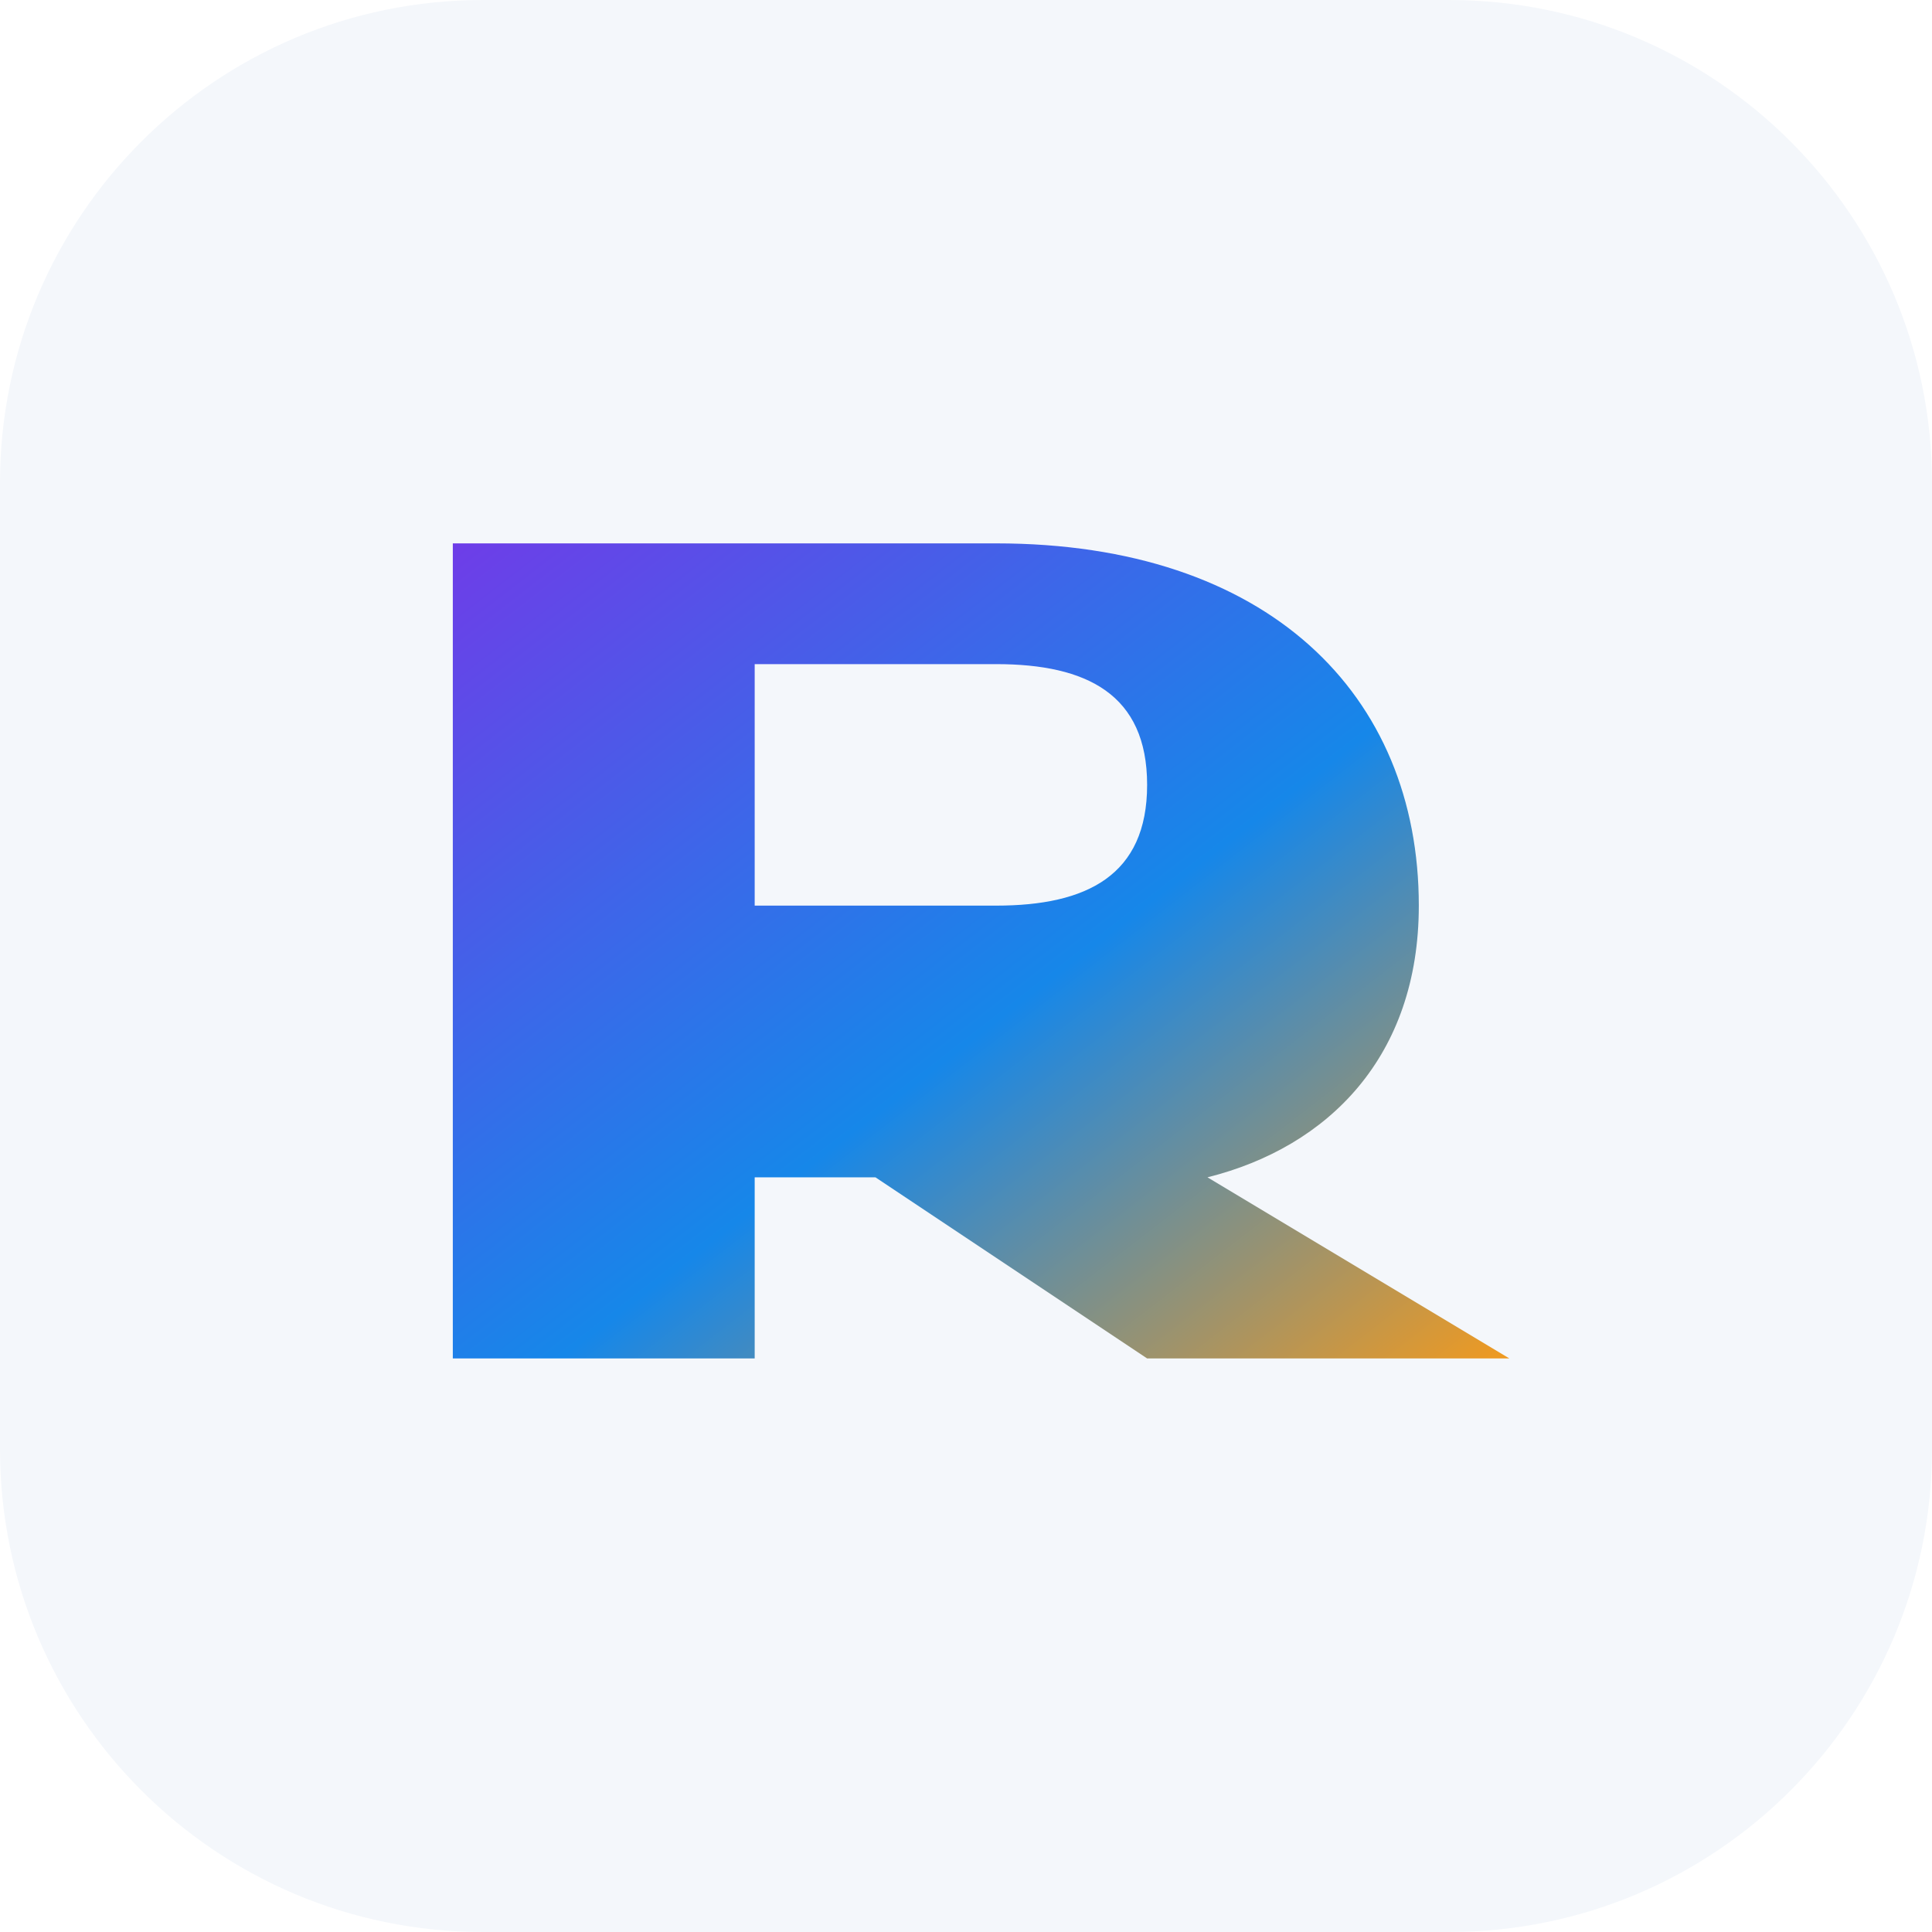
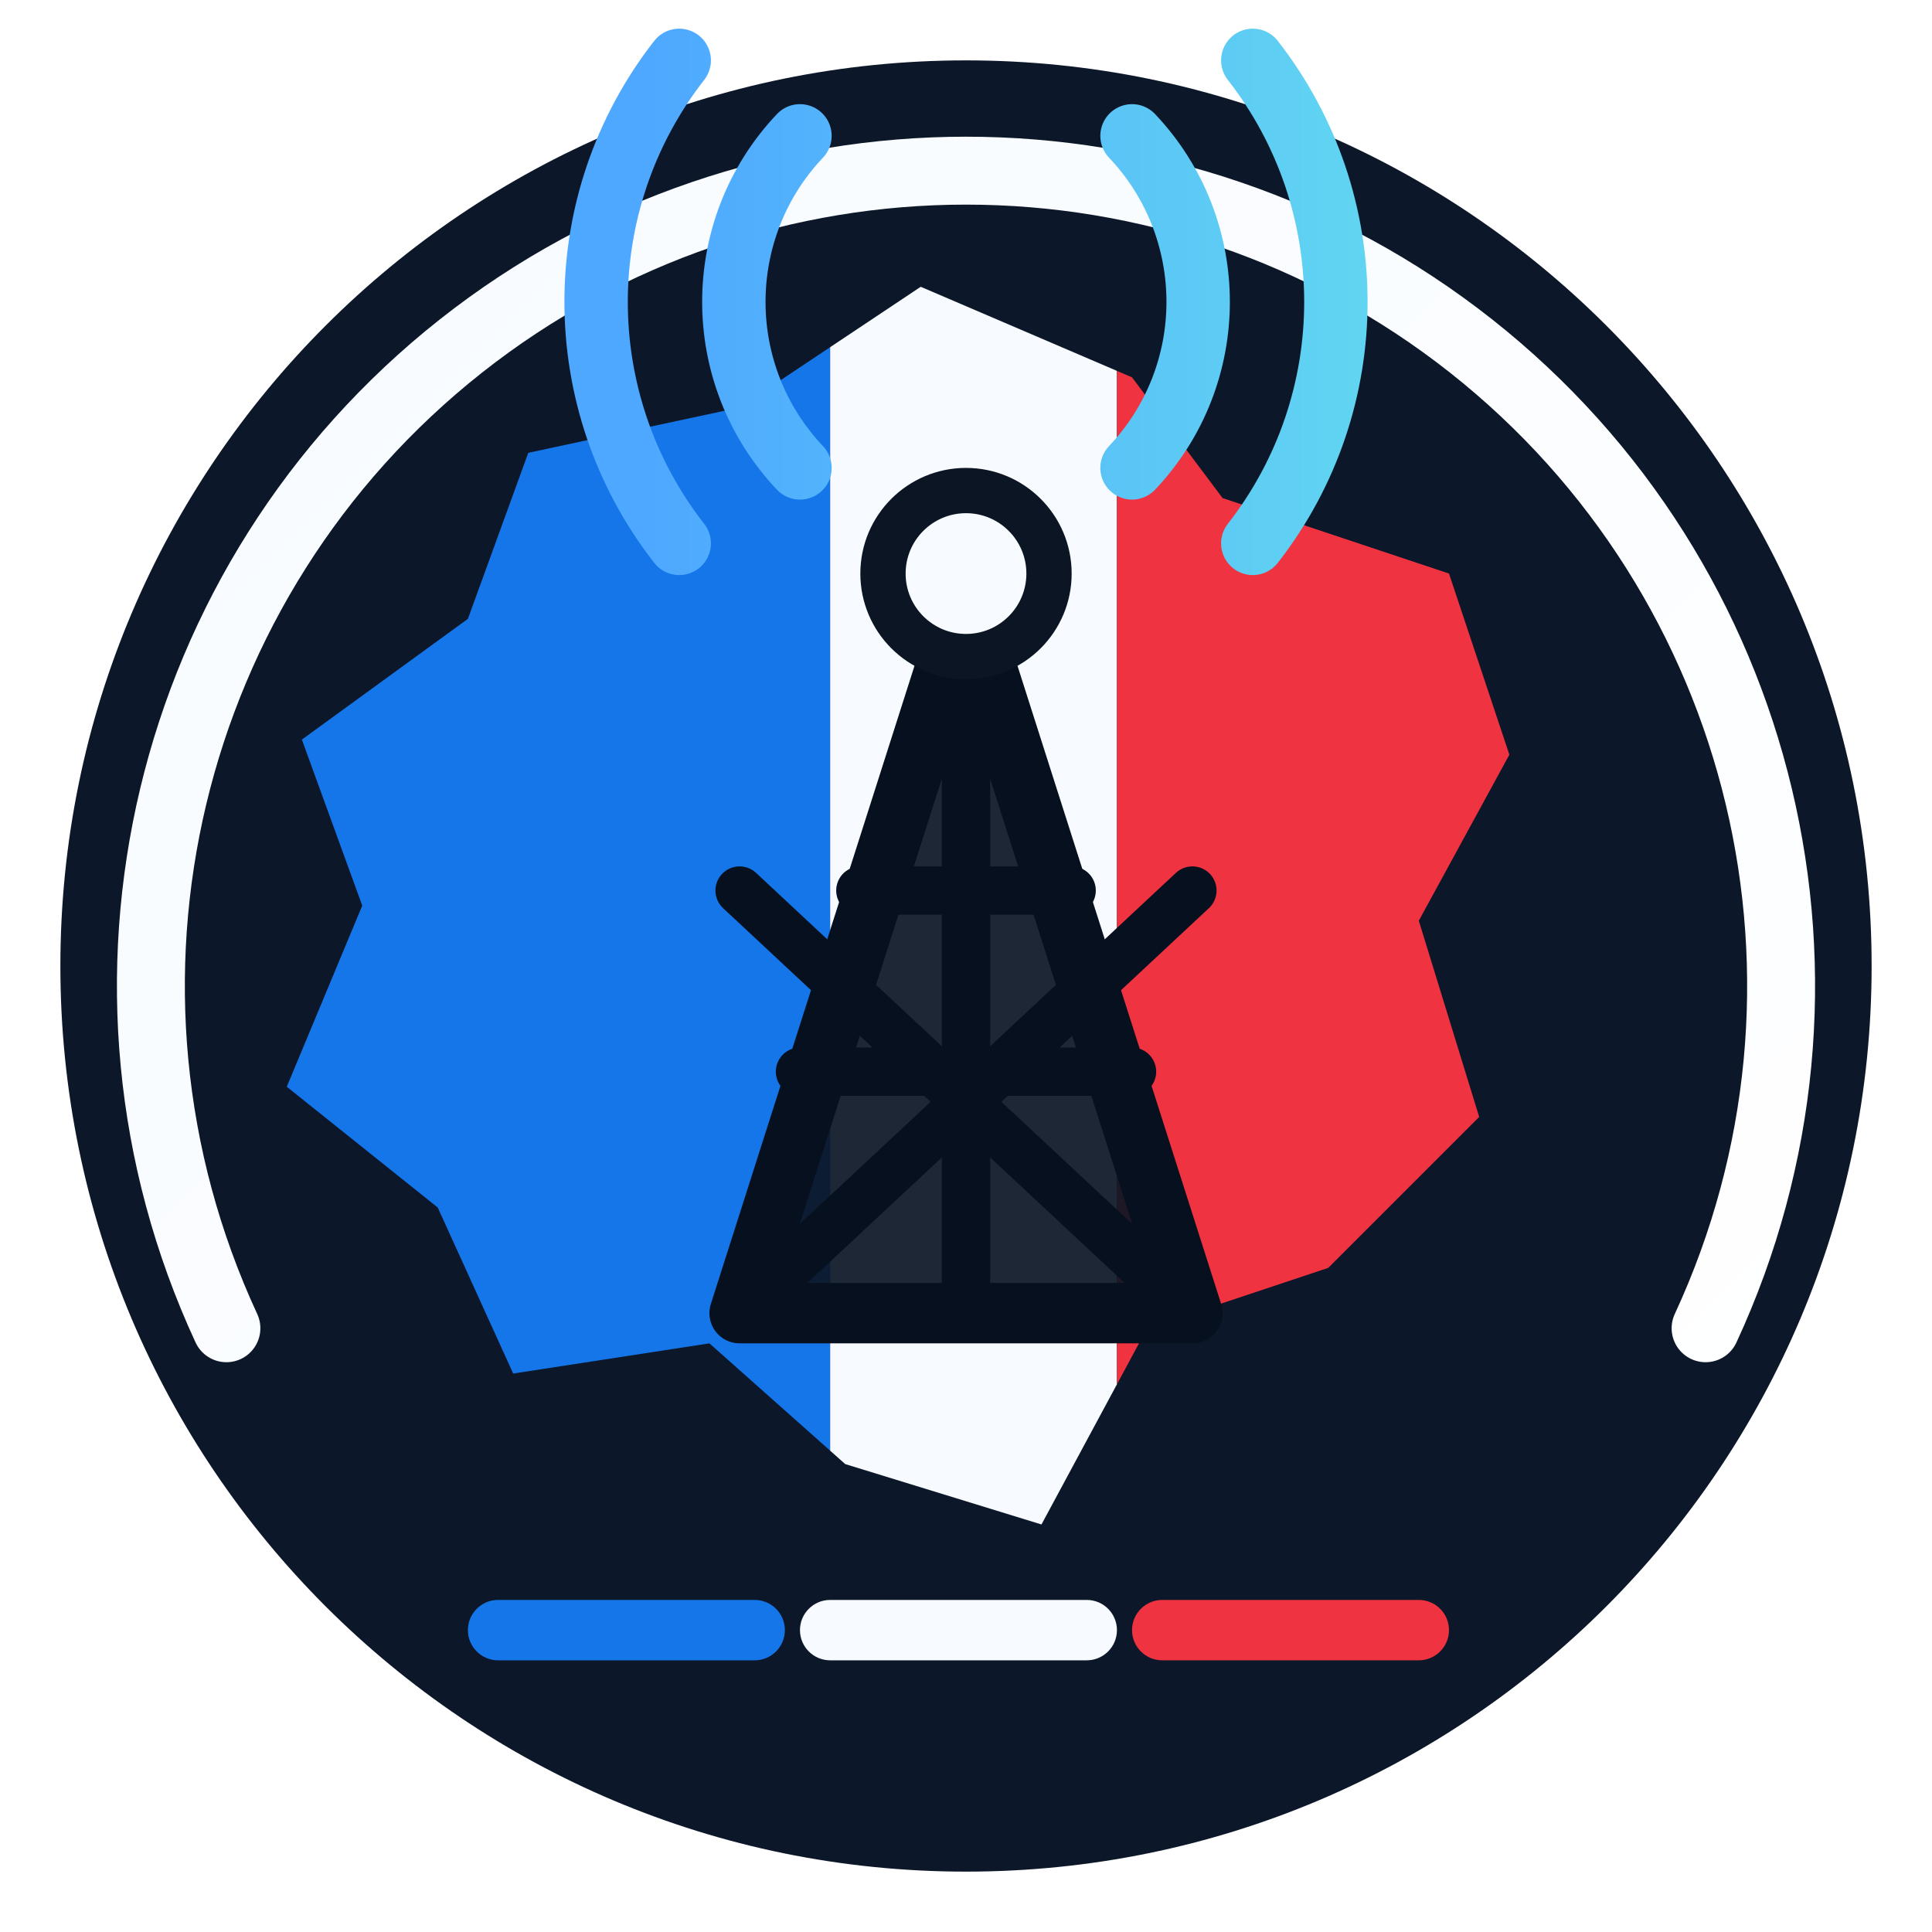
- <svg xmlns="http://www.w3.org/2000/svg" viewBox="0 0 64 64">
+ <svg xmlns="http://www.w3.org/2000/svg" viewBox="0 0 128 128">
  <defs>
-     <linearGradient id="g" x1="0" y1="0" x2="1" y2="1">
-       <stop stop-color="#6e3de8" />
-       <stop offset=".55" stop-color="#1687e9" />
-       <stop offset="1" stop-color="#f09a20" />
+     <clipPath id="france">
+       <path d="M61 19 75 25 81 33 96 38 100 50 94 61 98 74 88 84 76 88 69 101 56 97 47 89 34 91 29 80 19 72 24 60 20 49 31 41 35 30 49 27Z" />
+     </clipPath>
+     <linearGradient id="ring" x1="15" y1="16" x2="112" y2="112" gradientUnits="userSpaceOnUse">
+       <stop stop-color="#f7fbff" />
+       <stop offset="1" stop-color="#ffffff" />
+     </linearGradient>
+     <linearGradient id="wave" x1="43" y1="18" x2="91" y2="18" gradientUnits="userSpaceOnUse">
+       <stop stop-color="#4ea8ff" />
+       <stop offset="1" stop-color="#61d5f1" />
    </linearGradient>
  </defs>
-   <rect width="64" height="64" rx="16" fill="#f4f7fb" />
-   <path d="M15 45V18h18c9 0 14 5 14 12 0 5-3 8-7 9l10 6H38l-9-6h-4v6H15Zm10-15h8c3 0 5-1 5-4s-2-4-5-4h-8v8Z" fill="url(#g)" />
+   <circle cx="64" cy="64" r="60" fill="#0c1729" />
+   <path d="M15 88A54 54 0 1 1 113 88" fill="none" stroke="url(#ring)" stroke-width="4.5" stroke-linecap="round" />
+   <g clip-path="url(#france)">
+     <rect x="16" y="16" width="39" height="90" fill="#1576e9" />
+     <rect x="55" y="16" width="19" height="90" fill="#f7fbff" />
+     <rect x="74" y="16" width="38" height="90" fill="#ef3340" />
+   </g>
+   <g fill="none" stroke="#07101e" stroke-linecap="round" stroke-linejoin="round">
+     <path d="M64 40 49 87h30Z" fill="#0b1524" fill-opacity=".92" stroke-width="4" />
+     <path d="M64 40v47M57 59h14M53 71h22M49 87l30-28M79 87 49 59" stroke-width="3.2" />
+   </g>
+   <circle cx="64" cy="38" r="5.5" fill="#f7fbff" stroke="#0b1524" stroke-width="3" />
+   <g fill="none" stroke="url(#wave)" stroke-width="4.2" stroke-linecap="round">
+     <path d="M53 31a16 16 0 0 1 0-22" />
+     <path d="M45 36a26 26 0 0 1 0-32" />
+     <path d="M75 31a16 16 0 0 0 0-22" />
+     <path d="M83 36a26 26 0 0 0 0-32" />
+   </g>
+   <g transform="translate(31 106)">
+     <rect width="21" height="4" rx="2" fill="#1576e9" />
+     <rect x="22" width="21" height="4" rx="2" fill="#f7fbff" />
+     <rect x="44" width="21" height="4" rx="2" fill="#ef3340" />
+   </g>
</svg>
